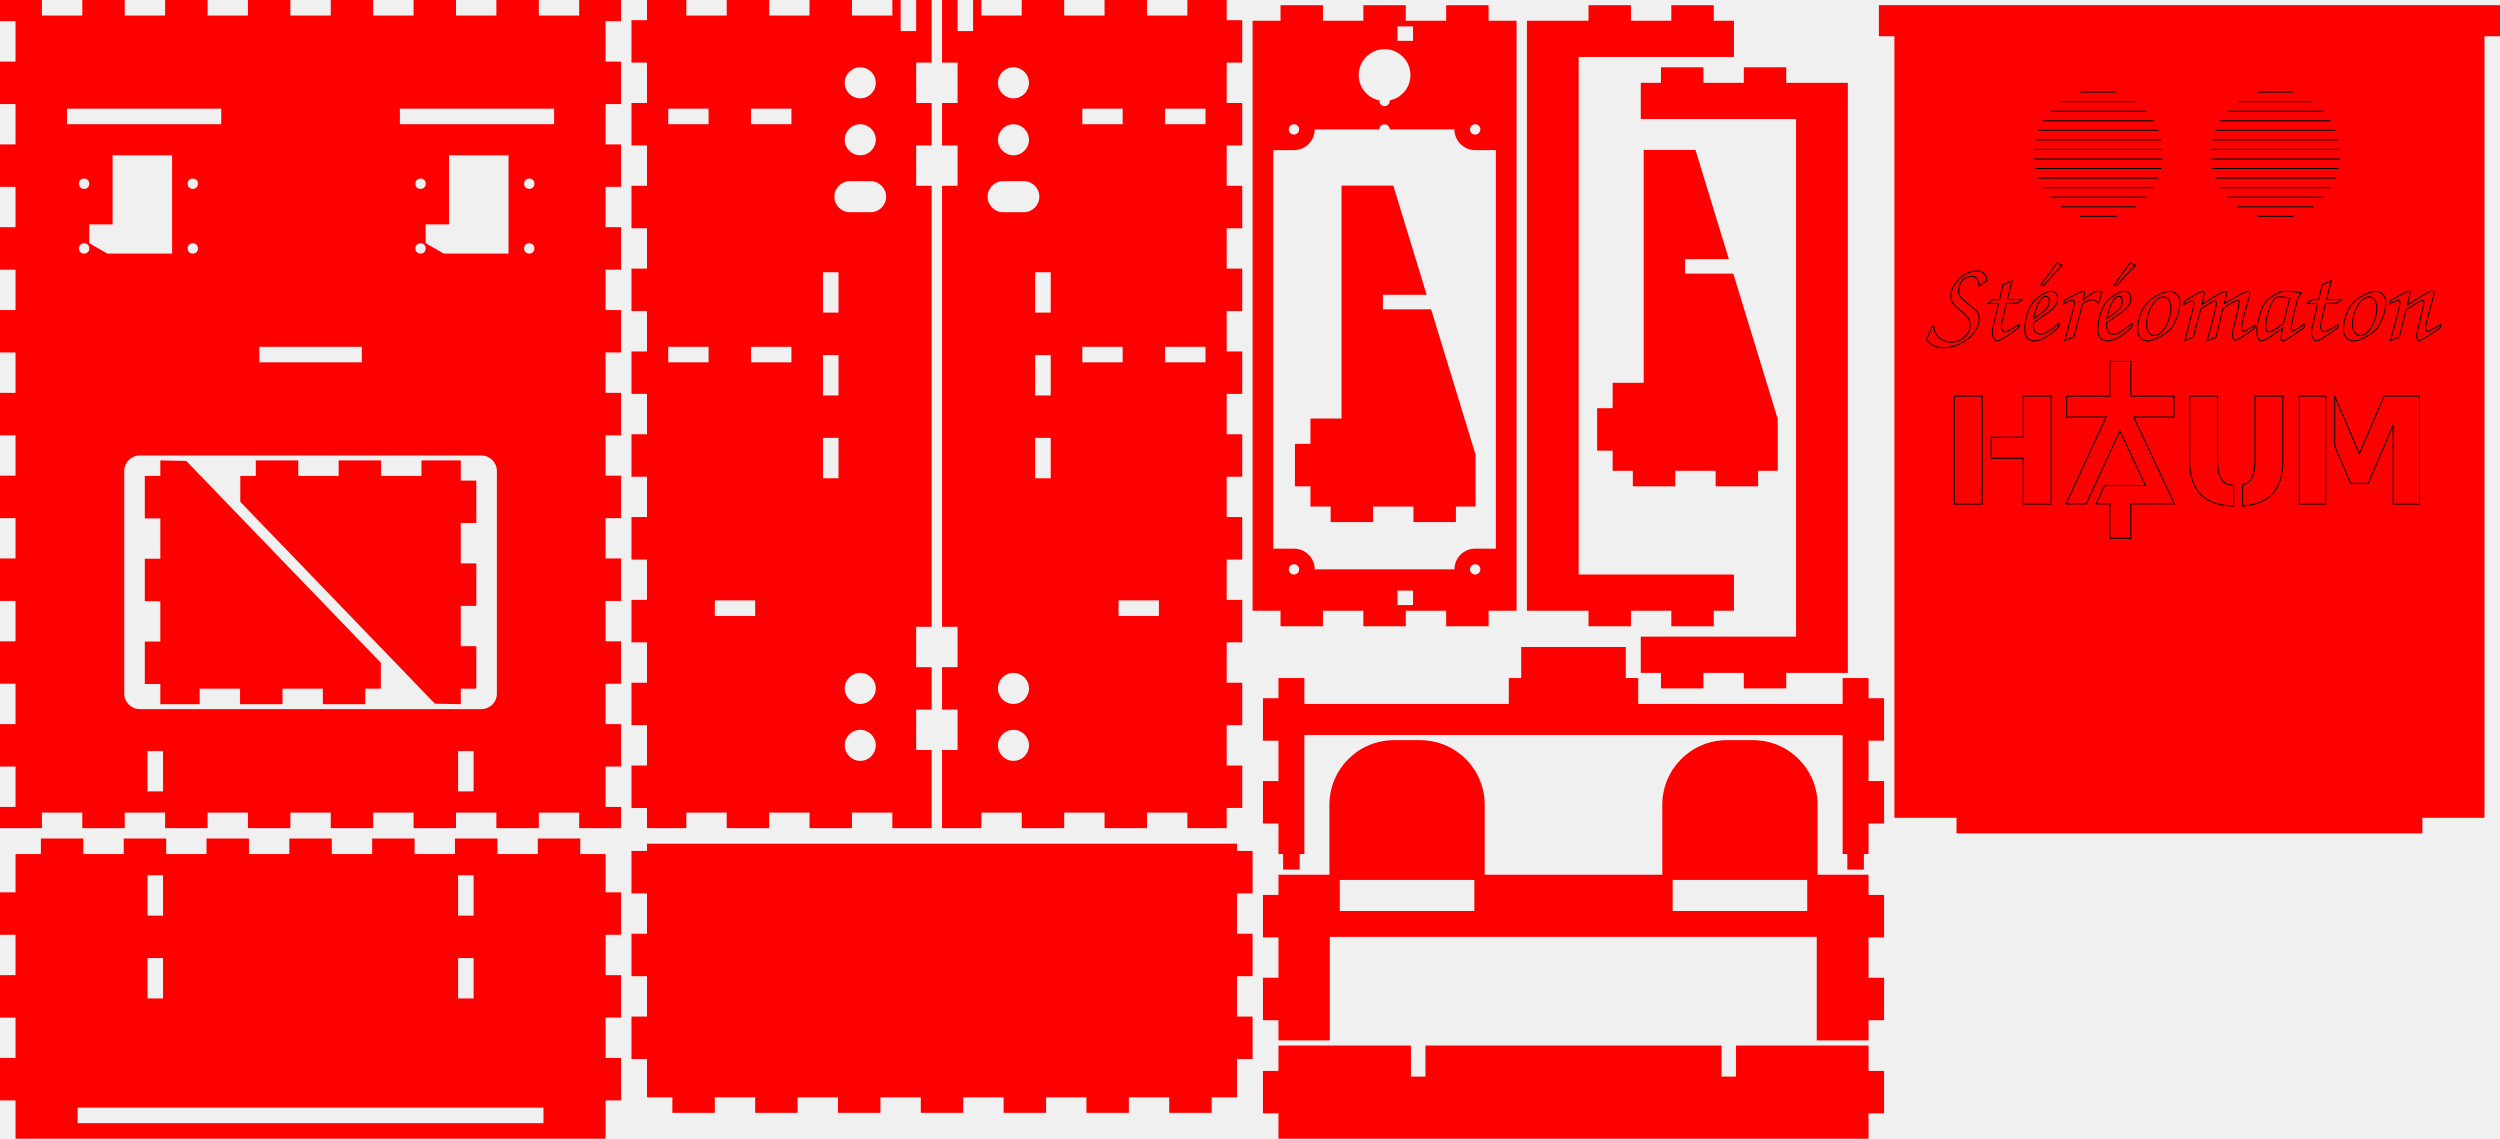
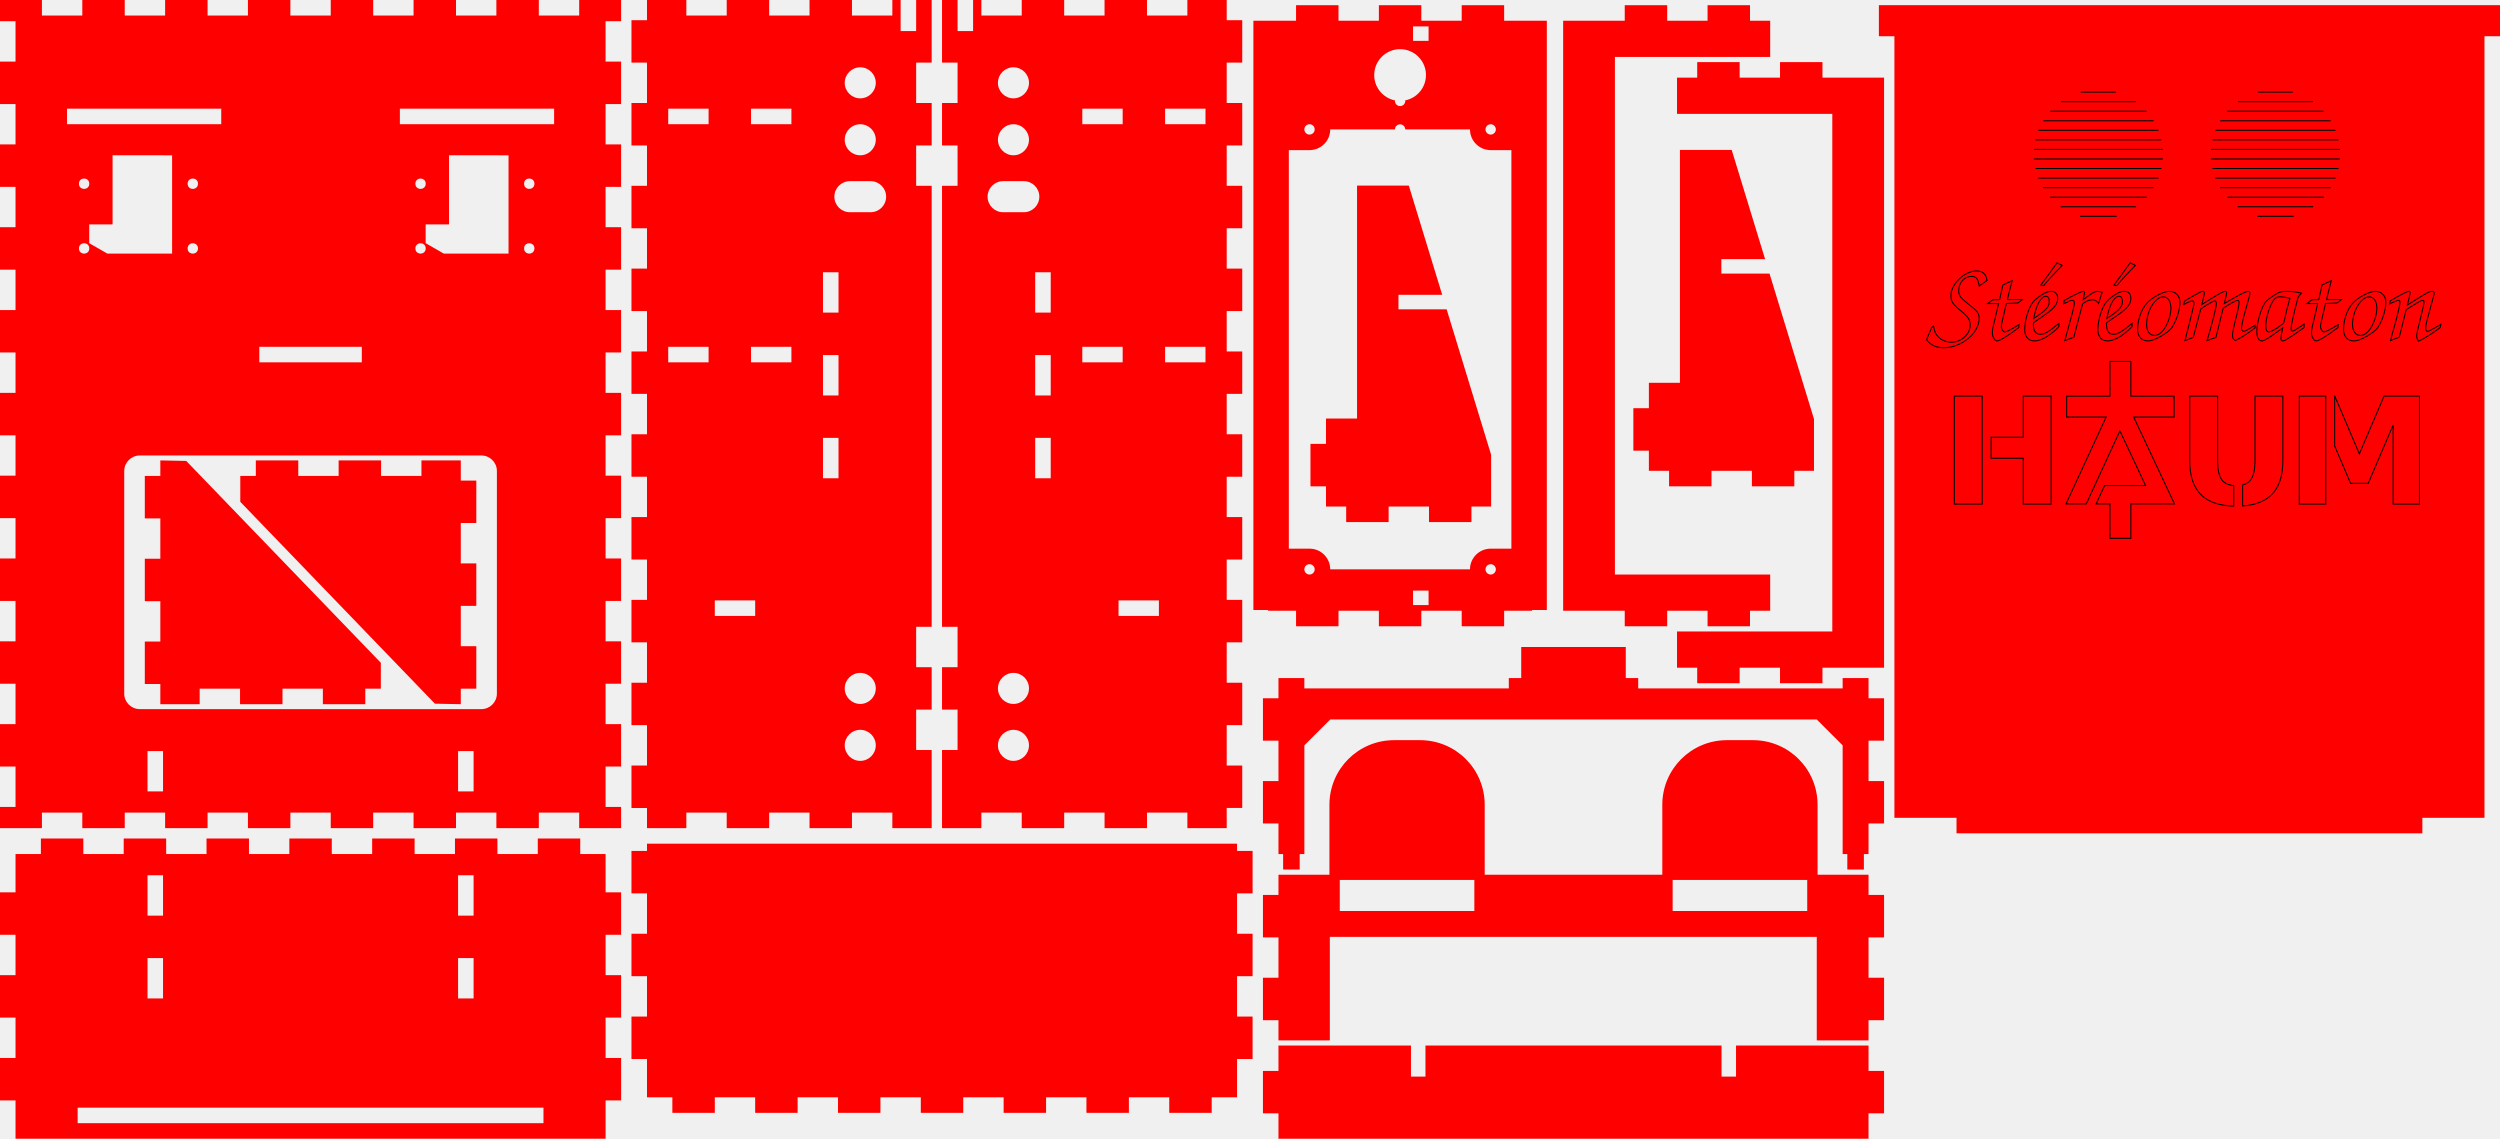
<svg xmlns="http://www.w3.org/2000/svg" width="483mm" height="220mm" viewBox="0 0 483 220" version="1.1" id="svg8">
  <defs id="defs2">
    </defs>
  <g id="layer1" transform="translate(0,-77)">
-     <path style="opacity:1;vector-effect:none;fill:#ff0000;fill-opacity:1;fill-rule:nonzero;stroke:none;stroke-width:0.265px;stroke-linecap:butt;stroke-linejoin:miter;stroke-miterlimit:4;stroke-dasharray:none;stroke-dashoffset:0;stroke-opacity:1;marker:none;marker-start:none;marker-end:none;paint-order:normal" d="m 293,81 h -4.001 -1.399 v -3 h -8.201 v 3 h -7.8 v -3 h -8.2 v 3 h -7.8 v -3 h -8.2 v 3 H 246 242 v 113.999 h 4 1.399 v 3 h 8.2 v -3 h 7.8 v 3 h 8.2 v -3 h 7.8 v 3 h 8.201 v -3 H 288.999 293 Z m -4.001,24.999 V 183 h -4 c -2.209,1.3e-4 -4,1.791 -4,4 v 5.1e-4 h -27 v -5.1e-4 c -1.3e-4,-2.209 -1.791,-4 -4,-4 h -4 v -77 h 4 c 2.209,1.6e-4 4,-1.791 4,-4 h 12.5 c 0.01,-0.545 0.454,-0.982 0.999,-0.982 0.545,5e-4 0.989,0.437 0.999,0.982 h 12.502 c 1.4e-4,2.209 1.791,4 4,4 z m -3,-3.999 c -3e-5,0.552 -0.448,1 -1,1 -0.552,-3e-5 -1,-0.448 -1,-1 2e-5,-0.552 0.448,-1 1,-1 0.552,3e-5 1,0.448 1,1 z m 0,85 c -3e-5,0.552 -0.448,1 -1,1 -0.552,-3e-5 -1,-0.448 -1,-1 2e-5,-0.552 0.448,-1 1,-1 0.552,4e-5 1,0.448 1,1 z M 272.999,82.1 v 2.8 h -3 v -2.8 z m 0,109 v 2.8 h -3 v -2.8 z m -0.5,-99.599 c -0.003,2.376 -1.677,4.423 -4.006,4.895 0.004,0.035 0.006,0.07 0.006,0.105 -3e-5,0.552 -0.448,1 -1,1 -0.552,-3.3e-5 -1,-0.448 -1,-1 3.4e-4,-0.033 0.002,-0.067 0.006,-0.1 -2.331,-0.473 -4.006,-2.522 -4.006,-4.9 -1.2e-4,-2.761 2.238,-5 5,-5 2.762,-1.16e-4 5,2.239 5,5 z m -21.5,10.5 c -3e-5,0.552 -0.448,1 -1,1 -0.552,-3e-5 -1,-0.448 -1,-1 5e-5,-0.552 0.448,-1 1,-1 0.552,3e-5 1,0.448 1,1 z m 0,85 c -3e-5,0.552 -0.448,1 -1,1 -0.552,-3e-5 -1,-0.448 -1,-1 5e-5,-0.552 0.448,-1 1,-1 0.552,4e-5 1,0.448 1,1 z" id="path1704" />
+     <path style="opacity:1;vector-effect:none;fill:#ff0000;fill-opacity:1;fill-rule:nonzero;stroke:none;stroke-width:0.265px;stroke-linecap:butt;stroke-linejoin:miter;stroke-miterlimit:4;stroke-dasharray:none;stroke-dashoffset:0;stroke-opacity:1;marker:none;marker-start:none;marker-end:none;paint-order:normal" d="m 250.399,78 v 3 h -1.399 -4 -2.845 V 194.846 h 2.845 v 0.154 h 4 1.399 v 3 h 8.2 v -3 h 7.8 v 3 h 8.2 v -3 h 7.8 v 3 h 8.201 v -3 h 1.399 4.001 v -0.154 h 2.845 V 81 h -2.845 -4.001 -1.399 v -3 h -8.201 v 3 h -7.8 v -3 h -8.2 v 3 h -7.8 v -3 z m 22.6,4.099 h 3 v 2.8 h -3 z m -2.501,4.4 c 2.762,-1.16e-4 5,2.239 5,5 h 5.3e-4 c -0.003,2.376 -1.677,4.423 -4.006,4.895 0.004,0.035 0.006,0.07 0.006,0.105 -2e-5,0.552 -0.448,1 -1,1 -0.552,-3.3e-5 -1,-0.448 -1,-1 3.5e-4,-0.033 0.002,-0.067 0.006,-0.1 -2.331,-0.473 -4.006,-2.522 -4.006,-4.9 -1.2e-4,-2.761 2.238,-5 5,-5 z M 252.999,101.001 c 0.552,3e-5 1,0.448 1,1 -3e-5,0.552 -0.448,1 -1,1 -0.552,-3e-5 -1,-0.448 -1,-1 5e-5,-0.552 0.448,-1 1,-1 z m 35,0 c 0.552,3e-5 1,0.448 1,1 -3e-5,0.552 -0.448,1 -1,1 -0.552,-3e-5 -1,-0.448 -1,-1 2e-5,-0.552 0.448,-1 1,-1 z m -17.5,0.018 c 0.545,5e-4 0.989,0.437 0.999,0.982 h 12.502 c 1.6e-4,2.209 1.791,4 4,4 h 4 v 77 h -4 c -2.209,1.2e-4 -4,1.791 -4,4 h -27 c -1.3e-4,-2.209 -1.791,-4 -4,-4 h -4 v -77 h 4 c 2.209,1.6e-4 4,-1.791 4,-4 h 12.5 c 0.01,-0.545 0.454,-0.982 0.999,-0.982 z m -17.5,84.982 c 0.552,4e-5 1,0.448 1,1 -3e-5,0.552 -0.448,1 -1,1 -0.552,-3e-5 -1,-0.448 -1,-1 5e-5,-0.552 0.448,-1 1,-1 z m 35,0 c 0.552,4e-5 1,0.448 1,1 -3e-5,0.552 -0.448,1 -1,1 -0.552,-3e-5 -1,-0.448 -1,-1 2e-5,-0.552 0.448,-1 1,-1 z m -15,5.099 h 3 v 2.8 h -3 z" id="path1704" />
    <path style="opacity:1;vector-effect:none;fill:#ff0000;fill-opacity:1;fill-rule:nonzero;stroke:none;stroke-width:0.565;stroke-linecap:butt;stroke-linejoin:bevel;stroke-miterlimit:4;stroke-dasharray:none;stroke-dashoffset:0;stroke-opacity:1;marker:none;marker-start:none;marker-end:none;paint-order:normal" d="m 0,77 v 4.1 h 3 v 7.8 H 0 v 8.2 H 3 V 104.9 H 0 v 8.2 h 3 v 7.8 H 0 v 8.2 h 3 v 7.8 H 0 v 8.2 h 3 v 7.8 H 0 v 8.2 h 3 v 7.8 H 0 v 8.2 h 3 v 7.8 H 0 v 8.2 h 3 v 7.8 H 0 v 8.2 h 3 v 7.8 H 0 v 8.2 h 3 v 7.8 H 0 v 2.464 1.636 h 8.1 v -3 h 7.8 v 3 h 8.2 v -3 h 7.8 v 3 h 8.2 v -3 h 7.8 v 3 h 8.2 v -3 h 7.8 v 3 h 8.2 v -3 h 7.8 v 3 h 8.199 v -3 h 7.8 v 3 h 8.2 v -3 h 7.8 v 3 h 8.1 v -4.1 h -3 v -7.8 h 3 v -8.2 h -3 v -7.8 h 3 v -8.2 h -3 v -7.8 h 3 v -8.2 h -3 v -7.8 h 3 v -8.2 h -3 v -7.8 h 3 v -8.2 h -3 v -7.8 h 3 v -8.2 h -3 v -7.8 h 3 v -8.2 h -3 v -7.8 h 3 v -8.2 h -3 v -7.8 h 3 v -8.2 h -3 v -7.8 h 3 v -4.1 h -8.1 v 3 h -7.8 v -3 h -8.2 v 3 h -7.8 v -3 h -8.199 v 3 h -7.8 v -3 h -8.2 v 3 H 56.1 v -3 h -8.2 v 3 h -7.8 v -3 h -8.2 v 3 h -7.8 v -3 h -8.2 v 3 H 8.1 v -3 z m 12.945,21 h 29.8 v 3 H 12.945 Z m 64.31,0 h 29.8 v 3 H 77.255 Z m -55.505,8.999 11.5,0.006 v 18.995 H 20.75 l -3.514,-2.019 v -3.621 h 4.514 z m 65,5.3e-4 11.5,0.005 v 18.995 H 85.75 l -3.514,-2.019 v -3.621 h 4.514 z m 15.5,4.495 c 0.5,0 1,0.334 1,1 0,1.333 -2,1.333 -2,0 0,-0.667 0.5,-1 1,-1 z m -86.001,5.3e-4 c 0.5,0 1,0.334 1,1 5.29e-4,1.333 -1.999,1.333 -2,0 -2.64e-4,-0.666 0.499,-1 0.999,-1 z m 21,0 c 0.5,0 1,0.334 1,1 5.29e-4,1.333 -1.999,1.333 -2,0 -2.64e-4,-0.666 0.499,-1 0.999,-1 z m 44,0.003 c 0.499,0 0.998,0.333 1,0.997 -0.004,1.329 -1.996,1.329 -2,0 0.002,-0.665 0.501,-0.997 1,-0.997 z M 102.251,123.996 c 0.5,0 1,0.334 1,1 0,1.333 -2,1.333 -2,0 0,-0.667 0.5,-1 1,-1 z m -86.001,5.3e-4 c 0.5,0 1,0.334 1,1 5.29e-4,1.333 -1.999,1.333 -2,0 -2.64e-4,-0.666 0.499,-1 0.999,-1 z m 21,0 c 0.5,0 1,0.334 1,1 5.29e-4,1.333 -1.999,1.333 -2,0 -2.64e-4,-0.666 0.499,-1 0.999,-1 z m 44,0.003 c 0.499,0 0.998,0.333 1,0.997 -0.004,1.329 -1.996,1.329 -2,0 0.002,-0.665 0.501,-0.997 1,-0.997 z m -31.151,20.001 h 19.8 v 3 H 50.1 Z m -23.1,21 h 66 c 1.662,0 3,1.338 3,3 v 43 c 0,1.662 -1.338,3 -3,3 H 27 c -1.662,0 -3,-1.338 -3,-3 v -43 c 0,-1.662 1.338,-3 3,-3 z m 1.5,57.1 h 3 v 7.8 h -3 z m 60,0 h 3 v 7.8 h -3 z" id="path5268" />
    <path style="opacity:1;vector-effect:none;fill:#ff0000;fill-opacity:1;fill-rule:nonzero;stroke:none;stroke-width:0.275;stroke-linecap:butt;stroke-linejoin:bevel;stroke-miterlimit:4;stroke-dasharray:none;stroke-dashoffset:0;stroke-opacity:1;marker:none;marker-start:none;marker-end:none;paint-order:normal" d="m 7.9,239 v 3 H 3 v 7.4 H 0 v 8.2 h 3 v 7.8 H 0 v 8.2 h 3 v 7.8 H 0 v 8.2 H 3 V 297 H 117 v -7.4 h 3 v -8.2 h -3 v -7.8 h 3 v -8.2 h -3 v -7.8 h 3 v -8.2 h -3 v -7.4 h -4.9 v -3 h -8.2 v 3 h -7.8 v -3 h -8.2 v 3 h -7.8 v -3 H 71.901 v 3 h -7.8 v -3 h -8.2 v 3 h -7.8 v -3 h -8.2 v 3 h -7.8 v -3 H 23.9 v 3 h -7.8 v -3 z m 20.6,7.1 h 3 v 7.8 H 28.5 Z m 60,0 h 3 v 7.8 H 88.5 Z M 28.5,262.1 h 3 v 7.8 H 28.5 Z m 60,0 h 3 v 7.8 H 88.5 Z M 15,291 h 90 v 3 H 15 Z" id="rect1740" />
    <path style="opacity:1;vector-effect:none;fill:#ff0000;fill-opacity:1;fill-rule:nonzero;stroke:none;stroke-width:0.275;stroke-linecap:butt;stroke-linejoin:bevel;stroke-miterlimit:4;stroke-dasharray:none;stroke-dashoffset:0;stroke-opacity:1;marker:none;marker-start:none;marker-end:none;paint-order:normal" d="M 125,240 V 241.4 H 122 v 8.2 h 3 v 7.8 H 122 v 8.2 h 3 v 7.8 H 122 v 8.2 h 3 v 7.4 h 4.9 v 3 h 8.2 v -3 h 7.8 v 3 h 8.2 v -3 h 7.8 v 3 h 8.2 v -3 h 7.8 v 3 h 8.2 v -3 h 7.8 v 3 h 8.2 v -3 h 7.8 v 3 h 8.2 v -3 h 7.8 v 3 h 8.2 v -3 h 4.9 v -7.4 h 3 v -8.2 h -3 v -7.8 h 3 v -8.2 H 239 V 249.6 h 3 v -8.2 h -3 v -1.4 z" id="path1945" />
-     <path style="opacity:1;vector-effect:none;fill:#ff0000;fill-opacity:1;fill-rule:nonzero;stroke:none;stroke-width:0.275;stroke-linecap:butt;stroke-linejoin:bevel;stroke-miterlimit:4;stroke-dasharray:none;stroke-dashoffset:0;stroke-opacity:1;marker:none;marker-start:none;marker-end:none;paint-order:normal" d="m 295,81 h 11.9 v -3 h 8.2 v 3 h 7.8 v -3 h 8.2 v 3 h 3.9 l 2.4e-4,7 H 305 V 188 h 30 v 7 h -3.9 V 198 h -8.2 v -3 h -7.8 V 198 h -8.2 v -3 H 304.207 295 v -57 z" id="rect1991" />
    <path style="opacity:1;vector-effect:none;fill:#ff0000;fill-opacity:1;fill-rule:nonzero;stroke:none;stroke-width:0.275;stroke-linecap:butt;stroke-linejoin:bevel;stroke-miterlimit:4;stroke-dasharray:none;stroke-dashoffset:0;stroke-opacity:1;marker:none;marker-start:none;marker-end:none;paint-order:normal" d="m 247,278 v -3.9 h -3 v -8.2 h 3 v -7.8 h -3 v -8.2 h 3 v -3.9 h 9.845 v -3 -10.5 c 0,-6.925 5.575,-12.501 12.5,-12.501 h 5 c 6.925,0 12.5,5.576 12.5,12.501 v 10.5 h 5e-4 v 3 h 34.31 v -3 -10.5 c 0,-6.925 5.575,-12.501 12.5,-12.501 h 5 c 6.925,0 12.5,5.576 12.5,12.501 v 10.5 3 h 9.845 v 3.9 h 3 v 8.2 h -3 v 7.8 h 3 v 8.2 H 361 V 278 h -10 V 258 H 256.923 V 278 Z m 11.845,-25 h 26 v -6 h -26 z m 64.31,0 h 26 v -6 h -26 z" id="path866" />
-     <path style="opacity:1;vector-effect:none;fill:#ff0000;fill-opacity:1;fill-rule:nonzero;stroke:none;stroke-width:1.039;stroke-linecap:butt;stroke-linejoin:bevel;stroke-miterlimit:4;stroke-dasharray:none;stroke-dashoffset:0;stroke-opacity:1;marker:none;marker-start:none;marker-end:none;paint-order:normal" d="m 1110.805,472.441 v 22.678 h -9.068 v 18.898 H 952.441 v -18.898 h -18.896 v 14.738 h -11.34 v 30.992 h 11.34 v 29.48 h -11.34 v 30.992 h 11.34 v 22.299 h 3.4 v 11.34 h 12.094 v -11.34 h 3.414 v -86.928 h 393.059 v 86.928 h 3.406 v 11.34 h 12.094 v -11.34 h 3.4 v -22.299 h 11.338 v -30.992 h -11.338 v -29.48 h 11.338 v -30.992 h -11.338 v -14.738 h -18.9 v 18.898 h -149.291 v -18.898 h -9.07 v -22.678 z" transform="matrix(0.2645833,0,0,0.2645833,0,77)" id="rect3574" />
+     <path style="opacity:1;vector-effect:none;fill:#ff0000;fill-opacity:1;fill-rule:nonzero;stroke:none;stroke-width:1.039;stroke-linecap:butt;stroke-linejoin:bevel;stroke-miterlimit:4;stroke-dasharray:none;stroke-dashoffset:0;stroke-opacity:1;marker:none;marker-start:none;marker-end:none;paint-order:normal" d="M 1110.805 472.441 L 1110.805 495.119 L 1101.736 495.119 L 1101.736 502.678 L 952.441 502.678 L 952.441 495.119 L 933.545 495.119 L 933.545 509.857 L 922.205 509.857 L 922.205 540.85 L 933.545 540.85 L 933.545 570.33 L 922.205 570.33 L 922.205 601.322 L 933.545 601.322 L 933.545 623.621 L 936.945 623.621 L 936.945 634.961 L 949.039 634.961 L 949.039 623.621 L 952.453 623.621 L 952.453 544.252 L 971.35 525.354 L 1326.613 525.354 L 1345.512 544.252 L 1345.512 623.621 L 1348.918 623.621 L 1348.918 634.961 L 1361.012 634.961 L 1361.012 623.621 L 1364.412 623.621 L 1364.412 601.322 L 1375.75 601.322 L 1375.75 570.33 L 1364.412 570.33 L 1364.412 540.85 L 1375.75 540.85 L 1375.75 509.857 L 1364.412 509.857 L 1364.412 495.119 L 1345.512 495.119 L 1345.512 502.678 L 1196.221 502.678 L 1196.221 495.119 L 1187.15 495.119 L 1187.15 472.441 L 1110.805 472.441 z " transform="matrix(0.2645833,0,0,0.2645833,0,77)" id="rect3574" />
    <path style="opacity:1;vector-effect:none;fill:#ff0000;fill-opacity:1;fill-rule:nonzero;stroke:none;stroke-width:0.275;stroke-linecap:butt;stroke-linejoin:bevel;stroke-miterlimit:4;stroke-dasharray:none;stroke-dashoffset:0;stroke-opacity:1;marker:none;marker-start:none;marker-end:none;paint-order:normal" d="m 363,78 v 6 h 3 V 235 h 12 v 3 h 90 v -3 h 12 V 84 h 3 v -6 h -3 -114 z" id="rect1954" />
    <path style="opacity:1;vector-effect:none;fill:#ff0000;fill-opacity:1;fill-rule:nonzero;stroke:none;stroke-width:0.275;stroke-linecap:butt;stroke-linejoin:bevel;stroke-miterlimit:4;stroke-dasharray:none;stroke-dashoffset:0;stroke-opacity:1;marker:none;marker-start:none;marker-end:none;paint-order:normal" d="m 125,77 v 3.9 h -3 v 8.2 h 3 v 7.8 h -3 v 8.2 h 3 v 7.8 h -3 v 8.2 h 3 v 7.8 h -3 v 8.2 h 3 v 7.8 h -3 v 8.2 h 3 v 7.8 h -3 v 8.2 h 3 v 7.8 h -3 v 8.2 h 3 v 7.8 h -3 v 8.2 h 3 v 7.8 h -3 v 8.2 h 3 v 7.8 h -3 v 8.2 h 3 v 3.9 h 7.6 v -3 h 7.8 v 3 h 8.2 v -3 h 7.8 v 3 h 8.2 v -3 h 7.8 v 3 h 7.6 v -15.1 h -3 v -7.8 h 3 v -8.2 h -3 v -7.8 h 3 v -85.2 h -3 v -7.8 h 3 v -8.199 h -3 v -7.801 h 3 V 77 h -3 v 6 h -3 v -6 h -1.599 v 5.19e-4 2.999 h -7.8 v -2.999 -5.19e-4 h -8.2 v 5.19e-4 3 h -7.8 v -3 -5.19e-4 h -8.2 v 5.19e-4 3 h -7.8 v -3 -5.19e-4 z m 41.2,13.001 a 3,3 0 0 1 3,3 3,3 0 0 1 -3,3 3,3 0 0 1 -3,-3 3,3 0 0 1 3,-3 z m -37.1,8 h 7.8 v 3 h -7.8 z m 16,0 h 7.8 v 3 h -7.8 z m 21.1,3 a 3,3 0 0 1 3,3 3,3 0 0 1 -3,3 3,3 0 0 1 -3,-3 3,3 0 0 1 3,-3 z m -2,11 h 4 c 1.662,0 3,1.338 3,3 0,1.662 -1.338,3 -3,3 h -4 c -1.662,0 -3,-1.338 -3,-3 0,-1.662 1.338,-3 3,-3 z m -5.2,17.599 h 3 v 7.8 h -3 z m -29.9,14.4 h 7.8 v 3 h -7.8 z m 16,0 h 7.8 v 3 h -7.8 z m 13.9,1.6 h 3 v 7.8 h -3 z m 0,16 h 3 v 7.8 h -3 z m -20.9,31.4 h 7.8 v 3 h -7.8 z m 28.1,14.001 a 3,3 0 0 1 3,3 3,3 0 0 1 -3,3 3,3 0 0 1 -3,-3 3,3 0 0 1 3,-3 z m 0,11 a 3,3 0 0 1 3,3 3,3 0 0 1 -3,3 3,3 0 0 1 -3,-3 3,3 0 0 1 3,-3 z" id="rect1350-7" />
-     <path id="path981" d="M 357,207 H 345.1 V 210 h -8.2 v -3 h -7.8 V 210 h -8.2 v -3 h -3.9 L 317,200 h 30 V 100 H 317 v -7 h 3.9 v -3 h 8.2 v 3 h 7.8 v -3 h 8.2 v 3 h 2.693 9.207 v 57 z" style="opacity:1;vector-effect:none;fill:#ff0000;fill-opacity:1;fill-rule:nonzero;stroke:none;stroke-width:0.275;stroke-linecap:butt;stroke-linejoin:bevel;stroke-miterlimit:4;stroke-dasharray:none;stroke-dashoffset:0;stroke-opacity:1;marker:none;marker-start:none;marker-end:none;paint-order:normal" />
    <path style="opacity:1;vector-effect:none;fill:#ff0000;fill-opacity:1;fill-rule:nonzero;stroke:none;stroke-width:0.565;stroke-linecap:butt;stroke-linejoin:bevel;stroke-miterlimit:4;stroke-dasharray:none;stroke-dashoffset:0;stroke-opacity:1;marker:none;marker-start:none;marker-end:none;paint-order:normal" d="m 73.576,210.05 -3,1.8e-4 1.4e-4,3 h -8.2 v -3 h -7.8 v 3 h -8.2 v -3 h -7.8 v 3 h -7.6 v -3.9 H 27.976 v -8.2 h 3 v -7.8 H 27.976 v -8.2 h 3 v -7.8 H 27.976 v -8.2 l 3,7e-5 -3.4e-4,-3 5,0.1 37.6,39 z" id="rect1350-7-3" />
    <path id="path1024" d="m 46.424,168.95 3,-1.8e-4 -1.4e-4,-3 h 8.2 v 3 h 7.8 v -3 h 8.2 v 3 h 7.8 v -3 h 7.6 v 3.9 h 3 v 8.2 h -3 v 7.8 h 3 v 8.2 h -3 v 7.8 h 3 v 8.2 l -3,-7e-5 3.4e-4,3 -5,-0.1 -37.6,-39 z" style="opacity:1;vector-effect:none;fill:#ff0000;fill-opacity:1;fill-rule:nonzero;stroke:none;stroke-width:0.565;stroke-linecap:butt;stroke-linejoin:bevel;stroke-miterlimit:4;stroke-dasharray:none;stroke-dashoffset:0;stroke-opacity:1;marker:none;marker-start:none;marker-end:none;paint-order:normal" />
-     <path style="fill:#ff0000;stroke:none;stroke-width:0.265px;stroke-linecap:butt;stroke-linejoin:miter;stroke-opacity:1" d="m 317.562,105.963 v 45 h -6 v 4.9 h -2.999 v 8.2 h 3 v 3.9 h 3.9 v 3 h 8.2 v -3 h 7.8 v 3 h 8.2 v -3 h 3.8 v -10 l -8.592,-28.1 h -9.307 v -2.8 h 8.451 l -6.452,-21.1 z" id="path1286-9" />
-     <path style="fill:#ff0000;stroke:none;stroke-width:0.265px;stroke-linecap:butt;stroke-linejoin:miter;stroke-opacity:1" d="m 259.181,112.86 v 45 h -6 v 4.9 h -2.999 v 8.2 h 3 v 3.9 h 3.9 v 3 h 8.2 v -3 h 7.8 v 3 h 8.2 v -3 h 3.8 v -10 l -8.592,-28.1 h -9.307 v -2.8 h 8.451 l -6.452,-21.1 z" id="path1286-9-3" />
+     <g id="g1007" transform="translate(7.000376)">
+       <path id="rect1991" d="m 295,81 h 11.9 v -3 h 8.2 v 3 h 7.8 v -3 h 8.2 v 3 h 3.9 l 2.4e-4,7 H 305 V 188 h 30 v 7 h -3.9 V 198 h -8.2 v -3 h -7.8 V 198 h -8.2 v -3 H 304.207 295 v -57 z" style="opacity:1;vector-effect:none;fill:#ff0000;fill-opacity:1;fill-rule:nonzero;stroke:none;stroke-width:0.275;stroke-linecap:butt;stroke-linejoin:bevel;stroke-miterlimit:4;stroke-dasharray:none;stroke-dashoffset:0;stroke-opacity:1;marker:none;marker-start:none;marker-end:none;paint-order:normal" />
+       <path style="opacity:1;vector-effect:none;fill:#ff0000;fill-opacity:1;fill-rule:nonzero;stroke:none;stroke-width:0.275;stroke-linecap:butt;stroke-linejoin:bevel;stroke-miterlimit:4;stroke-dasharray:none;stroke-dashoffset:0;stroke-opacity:1;marker:none;marker-start:none;marker-end:none;paint-order:normal" d="M 357,206 H 345.1 V 209 h -8.2 v -3 h -7.8 V 209 h -8.2 v -3 h -3.9 L 317,199 h 30 V 99 H 317 v -7 h 3.9 v -3 h 8.2 v 3 h 7.8 v -3 h 8.2 v 3 h 2.693 9.207 v 57 z" id="path981" />
+       <path id="path1286-9" d="m 317.562,105.963 v 45 h -6 v 4.9 h -2.999 v 8.2 h 3 v 3.9 h 3.9 v 3 h 8.2 v -3 h 7.8 v 3 h 8.2 v -3 h 3.8 v -10 l -8.592,-28.1 h -9.307 v -2.8 h 8.451 l -6.452,-21.1 z" style="fill:#ff0000;stroke:none;stroke-width:0.265px;stroke-linecap:butt;stroke-linejoin:miter;stroke-opacity:1" />
+     </g>
+     <path style="fill:#ff0000;stroke:none;stroke-width:0.265px;stroke-linecap:butt;stroke-linejoin:miter;stroke-opacity:1" d="m 262.181,112.86 v 45 h -6 v 4.9 h -2.999 v 8.2 h 3 v 3.9 h 3.9 v 3 h 8.2 v -3 h 7.8 v 3 h 8.2 v -3 h 3.8 v -10 l -8.592,-28.1 h -9.307 v -2.8 h 8.451 l -6.452,-21.1 z" id="path1286-9-3" />
    <path style="opacity:1;vector-effect:none;fill:#ff0000;fill-opacity:1;fill-rule:nonzero;stroke:none;stroke-width:0.265px;stroke-linecap:butt;stroke-linejoin:miter;stroke-miterlimit:4;stroke-dasharray:none;stroke-dashoffset:0;stroke-opacity:1;marker:none;marker-start:none;marker-end:none;paint-order:normal" d="m 364,283.9 h -3 v -4.9 h -25.6 v 6 h -2.8 v -6 h -57.201 v 6 h -2.8 v -6 h -25.6 v 4.9 h -3 v 8.2 h 3 V 297 h 114 v -4.9 h 3 z" id="rect1430" />
    <path style="opacity:1;vector-effect:none;fill:#ff0000;fill-opacity:1;fill-rule:nonzero;stroke:none;stroke-width:0.275;stroke-linecap:butt;stroke-linejoin:bevel;stroke-miterlimit:4;stroke-dasharray:none;stroke-dashoffset:0;stroke-opacity:1;marker:none;marker-start:none;marker-end:none;paint-order:normal" d="m 237,77 v 3.9 h 3 v 8.2 h -3 v 7.8 h 3 v 8.199 h -3 v 7.8 h 3 v 8.2 h -3 v 7.8 h 3 v 8.2 h -3 v 7.8 h 3 v 8.2 h -3 v 7.8 h 3 v 8.2 h -3 v 7.8 h 3 v 8.2 h -3 v 7.8 h 3 v 8.2 h -3 v 7.8 h 3 v 8.2 h -3 v 7.8 h 3 v 8.2 h -3 v 3.9 h -7.6 v -3 h -7.8 v 3 h -8.2 v -3 h -7.8 v 3 h -8.2 v -3 h -7.8 v 3 H 182 v -15.1 h 3 v -7.8 H 182 v -8.2 h 3 v -7.8 H 182 v -85.2 h 3 v -7.8 H 182 v -8.199 h 3 v -7.801 H 182 v -12.1 h 3 v 6 h 3 v -6 h 1.599 v 5.3e-4 2.999 h 7.8 v -2.999 -5.3e-4 h 8.2 v 5.3e-4 3 h 7.8 v -3 -5.3e-4 h 8.2 v 5.3e-4 3 h 7.8 v -3 -5.3e-4 z m -41.2,13.001 a 3,3 0 0 0 -3,3 3,3 0 0 0 3,3 3,3 0 0 0 3,-3 3,3 0 0 0 -3,-3 z m 37.1,8 h -7.8 v 3 h 7.8 z m -16,0 h -7.8 v 3 h 7.8 z m -21.1,3 a 3,3 0 0 0 -3,3 3,3 0 0 0 3,3 3,3 0 0 0 3,-3 3,3 0 0 0 -3,-3 z m 2,11 h -4 c -1.662,0 -3,1.338 -3,3 0,1.662 1.338,3 3,3 h 4 c 1.662,0 3,-1.338 3,-3 0,-1.662 -1.338,-3 -3,-3 z m 5.2,17.599 h -3 v 7.8 h 3 z m 29.9,14.4 h -7.8 v 3 h 7.8 z m -16,0 h -7.8 v 3 h 7.8 z M 203,145.6 h -3 v 7.8 h 3 z m 0,16 h -3 v 7.8 h 3 z m 20.9,31.4 h -7.8 v 3 h 7.8 z m -28.1,14.001 a 3,3 0 0 0 -3,3 3,3 0 0 0 3,3 3,3 0 0 0 3,-3 3,3 0 0 0 -3,-3 z m 0,11 a 3,3 0 0 0 -3,3 3,3 0 0 0 3,3 3,3 0 0 0 3,-3 3,3 0 0 0 -3,-3 z" id="rect1350-7-36" />
  </g>
  <g id="layer2" transform="translate(0,-77)">
    <path d="m 463.54,142.143 1.332,-5.306 0.564,-0.361 c 2.1,-1.31 2.348,-1.445 2.664,-1.445 0.135,0 0.226,0.113 0.226,0.294 0,0.361 -0.158,1.016 -0.835,3.77 -0.497,1.987 -0.587,2.393 -0.587,2.822 0,0.316 0.09,0.587 0.339,1.016 1.016,-0.452 2.596,-1.445 4.177,-2.619 l 0.158,-0.632 c -2.19,1.264 -2.348,1.332 -2.574,1.332 -0.226,0 -0.361,-0.226 -0.361,-0.61 0,-0.61 0.09,-0.993 1.084,-4.583 0.564,-2.009 0.564,-2.009 0.564,-2.145 0,-0.248 -0.158,-0.384 -0.429,-0.384 -0.497,0 -0.564,0.045 -3.003,1.535 -0.903,0.564 -1.49,0.926 -1.761,1.106 0.226,-0.79 0.542,-2.167 0.542,-2.348 0,-0.181 -0.113,-0.294 -0.294,-0.294 -0.248,0 -1.784,0.79 -3.545,1.829 l -0.135,0.587 c 1.445,-0.655 1.535,-0.677 1.738,-0.677 0.158,0 0.271,0.135 0.271,0.316 0,0.497 -0.406,2.303 -0.993,4.403 l -0.519,1.829 c -0.045,0.158 -0.158,0.587 -0.316,1.219 z m -4.628,-8.85 c -0.903,0 -2.348,0.655 -3.68,1.648 -1.445,1.084 -2.461,3.432 -2.461,5.69 0,1.355 0.768,2.235 1.964,2.235 0.632,0 1.287,-0.226 2.303,-0.768 1.129,-0.632 1.874,-1.197 2.28,-1.716 0.903,-1.242 1.626,-3.454 1.626,-5.012 0,-1.219 -0.835,-2.077 -2.032,-2.077 z m -1.174,1.061 c 0.903,0 1.468,0.858 1.468,2.235 0,0.971 -0.316,2.122 -0.858,3.229 -0.655,1.287 -1.468,1.987 -2.326,1.987 -0.926,0 -1.513,-0.835 -1.513,-2.122 0,-2.619 1.648,-5.328 3.229,-5.328 z m -6.006,5.374 c -1.716,1.039 -2.438,1.4 -2.754,1.4 -0.294,0 -0.655,-0.564 -0.655,-1.061 0,-0.316 0.023,-0.384 0.519,-2.529 0.113,-0.406 0.203,-0.835 0.294,-1.264 0.023,-0.068 0.113,-0.429 0.158,-0.632 0.768,-0.023 1.468,-0.068 2.235,-0.113 l 0.858,-0.655 h -2.89 c 0.113,-0.519 0.158,-0.677 0.226,-1.016 0.068,-0.226 0.226,-0.835 0.542,-2.055 l 0.135,-0.587 -0.384,0.203 c -0.135,0.045 -0.316,0.135 -0.564,0.248 -0.158,0.09 -0.339,0.158 -0.519,0.248 -0.09,0.045 -0.181,0.09 -0.316,0.135 l -0.203,0.926 -0.248,1.084 -0.181,0.813 c -0.203,0.023 -0.339,0.023 -0.406,0.023 h -0.542 c -0.045,0 -0.158,0 -0.339,0.023 -0.113,0.068 -0.203,0.135 -0.226,0.135 -0.068,0.045 -0.203,0.158 -0.429,0.339 -0.045,0.023 -0.158,0.135 -0.339,0.248 h 0.542 1.039 0.497 l -0.226,0.993 c -0.971,3.996 -0.971,3.996 -0.971,4.719 0,0.722 0.474,1.513 0.903,1.513 0.497,0 2.032,-0.926 4.199,-2.574 z m -6.57,-0.113 c -1.648,1.129 -2.032,1.355 -2.258,1.355 -0.158,0 -0.271,-0.181 -0.271,-0.452 0,-0.61 0.519,-2.98 1.355,-6.073 0.248,-0.361 0.294,-0.406 0.655,-0.813 -1.084,-0.248 -1.851,-0.339 -2.845,-0.339 -0.926,0 -1.377,0.09 -1.942,0.452 -0.813,0.474 -1.761,1.174 -2.055,1.49 -0.858,0.948 -1.784,3.996 -1.784,5.825 0,1.084 0.361,1.806 0.926,1.806 0.497,0 1.242,-0.452 4.064,-2.484 -0.248,1.151 -0.339,1.716 -0.339,2.009 0,0.316 0.135,0.474 0.361,0.474 0.294,0 0.474,-0.09 2.077,-1.151 0.768,-0.519 1.197,-0.813 2.032,-1.422 z m -3.974,-0.158 c -0.79,0.587 -1.197,0.881 -1.219,0.903 -0.745,0.474 -1.332,0.768 -1.626,0.768 -0.384,0 -0.587,-0.406 -0.587,-1.129 0,-1.151 0.339,-2.642 0.926,-3.951 0.542,-1.242 1.039,-1.716 1.806,-1.716 0.406,0 1.174,0.113 1.919,0.294 -0.452,1.626 -0.61,2.235 -0.632,2.348 -0.135,0.564 -0.248,1.129 -0.384,1.716 -0.023,0.113 -0.09,0.384 -0.203,0.768 z m -19.056,3.342 1.603,-0.61 1.445,-5.486 c 1.468,-1.016 2.438,-1.558 2.732,-1.558 0.181,0 0.294,0.181 0.294,0.497 0,0.677 -0.858,4.087 -1.806,7.157 l 1.716,-0.61 1.4,-5.644 c 1.287,-0.835 2.506,-1.513 2.777,-1.513 0.203,0 0.294,0.158 0.294,0.429 0,0.497 -0.203,1.513 -0.813,3.838 -0.339,1.4 -0.452,1.964 -0.452,2.484 0,0.474 0.113,0.722 0.542,1.016 1.31,-0.655 2.574,-1.468 3.816,-2.461 l 0.023,-0.519 c -1.919,1.174 -1.919,1.174 -2.235,1.174 -0.248,0 -0.406,-0.226 -0.406,-0.587 0,-0.519 0.271,-1.716 0.745,-3.387 0.722,-2.506 0.858,-3.025 0.858,-3.387 0,-0.226 -0.113,-0.339 -0.361,-0.339 -0.406,0 -1.806,0.722 -4.561,2.348 0.09,-0.406 0.09,-0.406 0.294,-1.287 0.09,-0.339 0.158,-0.722 0.158,-0.813 0,-0.158 -0.113,-0.248 -0.294,-0.248 -0.384,0 -1.242,0.474 -4.493,2.529 0.361,-1.535 0.474,-2.055 0.474,-2.213 0,-0.203 -0.135,-0.316 -0.339,-0.316 -0.226,0 -0.474,0.135 -1.603,0.768 -1.49,0.858 -1.49,0.858 -1.897,1.129 l -0.158,0.632 c 1.197,-0.61 1.4,-0.677 1.671,-0.677 0.181,0 0.316,0.181 0.316,0.429 0,0.339 -0.068,0.632 -0.971,4.222 -0.203,0.722 -0.384,1.468 -0.564,2.213 z m -3.003,-9.505 c -0.903,0 -2.348,0.655 -3.68,1.648 -1.445,1.084 -2.461,3.432 -2.461,5.69 0,1.355 0.768,2.235 1.964,2.235 0.632,0 1.287,-0.226 2.303,-0.768 1.129,-0.632 1.874,-1.197 2.28,-1.716 0.903,-1.242 1.626,-3.454 1.626,-5.012 0,-1.219 -0.835,-2.077 -2.032,-2.077 z m -1.174,1.061 c 0.903,0 1.468,0.858 1.468,2.235 0,0.971 -0.316,2.122 -0.858,3.229 -0.655,1.287 -1.468,1.987 -2.326,1.987 -0.926,0 -1.513,-0.835 -1.513,-2.122 0,-2.619 1.648,-5.328 3.229,-5.328 z m -6.028,5.125 c -2.145,1.738 -2.777,2.1 -3.68,2.1 -0.813,0 -1.264,-0.677 -1.264,-1.874 0,-0.045 0,-0.203 0.023,-0.361 1.761,-1.197 2.122,-1.445 2.98,-2.1 1.219,-0.926 1.693,-1.671 1.693,-2.642 0,-0.813 -0.474,-1.31 -1.242,-1.31 -0.497,0 -0.881,0.113 -1.4,0.406 -0.768,0.429 -1.671,1.129 -2.1,1.648 -0.881,1.106 -1.626,3.5 -1.626,5.328 0,1.355 0.7,2.19 1.851,2.19 1.332,0 2.89,-0.903 4.741,-2.732 z m -4.877,-0.948 c 0.452,-2.574 1.4,-4.29 2.371,-4.29 0.384,0 0.632,0.361 0.632,0.926 0,1.129 -0.519,1.716 -3.003,3.364 z m 1.919,-6.344 c 1.422,-1.693 1.761,-2.055 3.59,-3.906 l -1.016,-0.497 -0.452,0.632 c -0.497,0.7 -1.197,1.648 -1.4,1.942 -0.271,0.361 -0.7,0.926 -1.264,1.693 z m -10.047,10.612 1.738,-0.655 1.693,-6.435 c 0.768,-0.587 1.287,-0.79 1.897,-0.79 0.497,0 0.79,0.181 1.197,0.7 l 0.677,-2.145 c -0.406,-0.135 -0.61,-0.181 -0.835,-0.181 -0.429,0 -0.881,0.203 -1.49,0.632 -0.294,0.226 -0.587,0.452 -0.903,0.655 -0.135,0.113 -0.294,0.226 -0.429,0.316 l 0.271,-1.355 c 0,-0.135 -0.135,-0.248 -0.294,-0.248 -0.294,0 -2.28,0.971 -3.658,1.784 l -0.068,0.61 c 1.31,-0.632 1.332,-0.655 1.626,-0.655 0.294,0 0.429,0.158 0.429,0.474 0,0.316 -0.226,1.355 -0.497,2.348 z m -1.129,-3.319 c -2.145,1.738 -2.777,2.1 -3.68,2.1 -0.813,0 -1.264,-0.677 -1.264,-1.874 0,-0.045 0,-0.203 0.023,-0.361 1.761,-1.197 2.122,-1.445 2.98,-2.1 1.219,-0.926 1.693,-1.671 1.693,-2.642 0,-0.813 -0.474,-1.31 -1.242,-1.31 -0.497,0 -0.881,0.113 -1.4,0.406 -0.768,0.429 -1.671,1.129 -2.1,1.648 -0.881,1.106 -1.626,3.5 -1.626,5.328 0,1.355 0.7,2.19 1.851,2.19 1.332,0 2.89,-0.903 4.741,-2.732 z m -4.877,-0.948 c 0.452,-2.574 1.4,-4.29 2.371,-4.29 0.384,0 0.632,0.361 0.632,0.926 0,1.129 -0.519,1.716 -3.003,3.364 z m 1.919,-6.344 c 1.422,-1.693 1.761,-2.055 3.59,-3.906 l -1.016,-0.497 -0.452,0.632 c -0.497,0.7 -1.197,1.648 -1.4,1.942 -0.271,0.361 -0.7,0.926 -1.264,1.693 z m -4.764,7.541 c -1.716,1.039 -2.438,1.4 -2.754,1.4 -0.294,0 -0.655,-0.564 -0.655,-1.061 0,-0.316 0.023,-0.384 0.519,-2.529 0.113,-0.406 0.203,-0.835 0.294,-1.264 0.023,-0.068 0.113,-0.429 0.158,-0.632 0.768,-0.023 1.468,-0.068 2.235,-0.113 l 0.858,-0.655 h -2.89 c 0.113,-0.519 0.158,-0.677 0.226,-1.016 0.068,-0.226 0.226,-0.835 0.542,-2.055 l 0.135,-0.587 -0.384,0.203 c -0.135,0.045 -0.316,0.135 -0.564,0.248 -0.158,0.09 -0.339,0.158 -0.519,0.248 -0.09,0.045 -0.181,0.09 -0.316,0.135 l -0.203,0.926 -0.248,1.084 -0.181,0.813 c -0.203,0.023 -0.339,0.023 -0.406,0.023 h -0.542 c -0.045,0 -0.158,0 -0.339,0.023 -0.113,0.068 -0.203,0.135 -0.226,0.135 -0.068,0.045 -0.203,0.158 -0.429,0.339 -0.045,0.023 -0.158,0.135 -0.339,0.248 h 0.542 1.039 0.497 l -0.226,0.993 c -0.971,3.996 -0.971,3.996 -0.971,4.719 0,0.722 0.474,1.513 0.903,1.513 0.497,0 2.032,-0.926 4.199,-2.574 z m -16.866,0.542 -0.993,2.348 c 0.79,1.061 1.829,1.558 3.319,1.558 3.454,0 6.841,-2.8 6.841,-5.69 0,-0.926 -0.339,-1.4 -2.032,-2.709 -1.648,-1.287 -1.919,-1.671 -1.919,-2.642 0,-1.49 1.106,-2.732 2.438,-2.732 0.948,0 1.287,0.406 1.535,1.851 l 1.49,-1.061 c -0.135,-1.219 -0.813,-1.851 -2.009,-1.851 -2.326,0 -4.967,2.551 -4.967,4.809 0,1.039 0.452,1.738 1.784,2.777 1.535,1.219 1.942,1.829 1.942,2.867 0,1.784 -1.693,3.319 -3.658,3.319 -0.971,0 -1.964,-0.429 -2.574,-1.106 -0.474,-0.519 -0.655,-0.993 -0.835,-1.987 z" style="font-style:normal;font-variant:normal;font-weight:normal;font-stretch:normal;font-size:22.578px;line-height:1.25;font-family:Z003;-inkscape-font-specification:Z003;letter-spacing:0px;word-spacing:0px;fill:none;fill-opacity:1;stroke:#000000;stroke-width:0.2;stroke-miterlimit:4;stroke-dasharray:none" id="path3693" />
    <path style="font-style:normal;font-weight:bold;font-size:214.7px;line-height:125%;font-family:Sans;-inkscape-font-specification:'Sans Bold';letter-spacing:-15.67px;word-spacing:0px;fill:none;fill-opacity:1;stroke:#000000;stroke-width:0.2;stroke-miterlimit:4;stroke-dasharray:none" d="m 407.637,146.833 v 6.705 h -8.354 v 4.04 h 7.622 l -7.748,16.776 h 3.912 l 1.637,-3.546 h -0.008 l 4.871,-10.55 4.958,10.55 h -7.92 l -1.637,3.546 h 2.667 v 6.655 h 4.04 v -6.655 h 8.429 l -7.878,-16.776 h 7.803 v -4.04 h -8.354 v -6.705 z m -30.062,6.685 v 20.866 h 5.383 v -8.845 -4.066 -0.625 -7.329 z m 13.32,0 v 7.954 h -6.212 v 4.066 h 6.212 v 8.845 h 5.383 v -20.866 z m 32.161,0 v 12.508 c 0,2.954 0.743,5.155 2.225,6.6 1.399,1.364 3.491,2.083 6.271,2.158 v -3.971 c -1.023,-0.086 -1.783,-0.446 -2.275,-1.083 -0.559,-0.745 -0.837,-1.98 -0.837,-3.704 v -12.508 z m 12.608,0 v 12.508 c -10e-6,1.724 -0.282,2.959 -0.85,3.704 -0.361,0.475 -0.874,0.798 -1.537,0.967 v 4.054 c 2.425,-0.174 4.276,-0.883 5.55,-2.125 1.482,-1.444 2.221,-3.646 2.221,-6.6 v -12.508 z m 8.562,0 v 20.866 h 5.104 v -15.262 l 0.004,0.008 v -5.612 z m 6.833,0 v 9.65 l 3.079,7.208 h 3.408 l 4.808,-11.254 v 15.262 h 5.087 v -20.866 h -6.833 l -4.779,11.166 -4.754,-11.166 z" id="text2985" />
    <path style="opacity:1;vector-effect:none;fill:none;fill-opacity:1;fill-rule:nonzero;stroke:#000000;stroke-width:0.2;stroke-linecap:butt;stroke-linejoin:miter;stroke-miterlimit:4;stroke-dasharray:none;stroke-dashoffset:0;stroke-opacity:1;marker:none;marker-start:none;marker-end:none;paint-order:normal" d="m 398.173,96.64 h 14.482 m -3.856,-1.846 h -6.81 m -7.251,5.538 h 21.345 m -1.373,-1.846 h -18.607 m -2.869,5.538 h 24.342 m -0.566,-1.846 h -23.202 m -0.868,5.538 h 24.921 m 0.007,-1.846 h -24.915 m 0.832,5.538 h 23.234 m 0.571,-1.846 h -24.361 m 2.841,5.538 h 18.678 m 1.353,-1.846 h -21.391 m 7.153,5.538 h 7.081 m 3.754,-1.846 h -14.589" id="rect843" />
    <path id="path892" d="m 432.377,96.64 h 14.482 m -3.856,-1.846 h -6.81 m -7.251,5.538 h 21.345 m -1.373,-1.846 h -18.607 m -2.869,5.538 h 24.342 m -0.566,-1.846 H 428.015 m -0.868,5.538 h 24.921 m 0.007,-1.846 h -24.915 m 0.832,5.538 h 23.234 m 0.571,-1.846 h -24.361 m 2.841,5.538 h 18.678 m 1.353,-1.846 h -21.391 m 7.153,5.538 h 7.081 m 3.754,-1.846 h -14.589" style="opacity:1;vector-effect:none;fill:none;fill-opacity:1;fill-rule:nonzero;stroke:#000000;stroke-width:0.2;stroke-linecap:butt;stroke-linejoin:miter;stroke-miterlimit:4;stroke-dasharray:none;stroke-dashoffset:0;stroke-opacity:1;marker:none;marker-start:none;marker-end:none;paint-order:normal" />
  </g>
  <style id="style2493" type="text/css">
	.st0{fill:#414042;}
	.st1{fill:#DA1C5C;}
	.st2{fill:#D1D3D4;}
	.st3{fill:#E8A0C7;}
	.st4{fill:#171717;}
	.st5{fill:#8DC63F;}
	.st6{fill:#1B75BC;}
	.st7{fill:#9E1F63;}
	.st8{fill:#F15A29;}
	.st9{fill:#00A79D;}
	.st10{fill:#EF4136;}
	.st11{fill:#ADCE4D;}
	.st12{fill:#EC8C28;}
	.st13{fill:#EDB525;}
	.st14{fill:#39B54A;}
	.st15{fill:#ED1C24;}
	.st16{fill:#F7941D;}
	.st17{fill:#FFF200;}
	.st18{fill:#27AAE1;}
	.st19{fill:#2B3990;}
	.st20{fill:#662D91;}
	.st21{fill:#35203B;}
	.st22{fill:#262262;}
	.st23{fill:none;stroke:#39B54A;stroke-width:2.232;stroke-linecap:round;stroke-linejoin:round;stroke-miterlimit:10;}
	.st24{fill-rule:evenodd;clip-rule:evenodd;fill:#92278F;}
	.st25{fill:#92278F;}
	.st26{fill:#FFFFFF;stroke:#39B54A;stroke-width:2.232;stroke-miterlimit:10;}
	.st27{fill:#2BB673;}
	.st28{fill:#009444;}
	.st29{fill-rule:evenodd;clip-rule:evenodd;fill:#9E1F63;}
	.st30{fill-rule:evenodd;clip-rule:evenodd;fill:#DA1C5C;}
	.st31{fill-rule:evenodd;clip-rule:evenodd;fill:#00A79D;}
	.st32{fill-rule:evenodd;clip-rule:evenodd;fill:#D7DF23;}
</style>
</svg>
